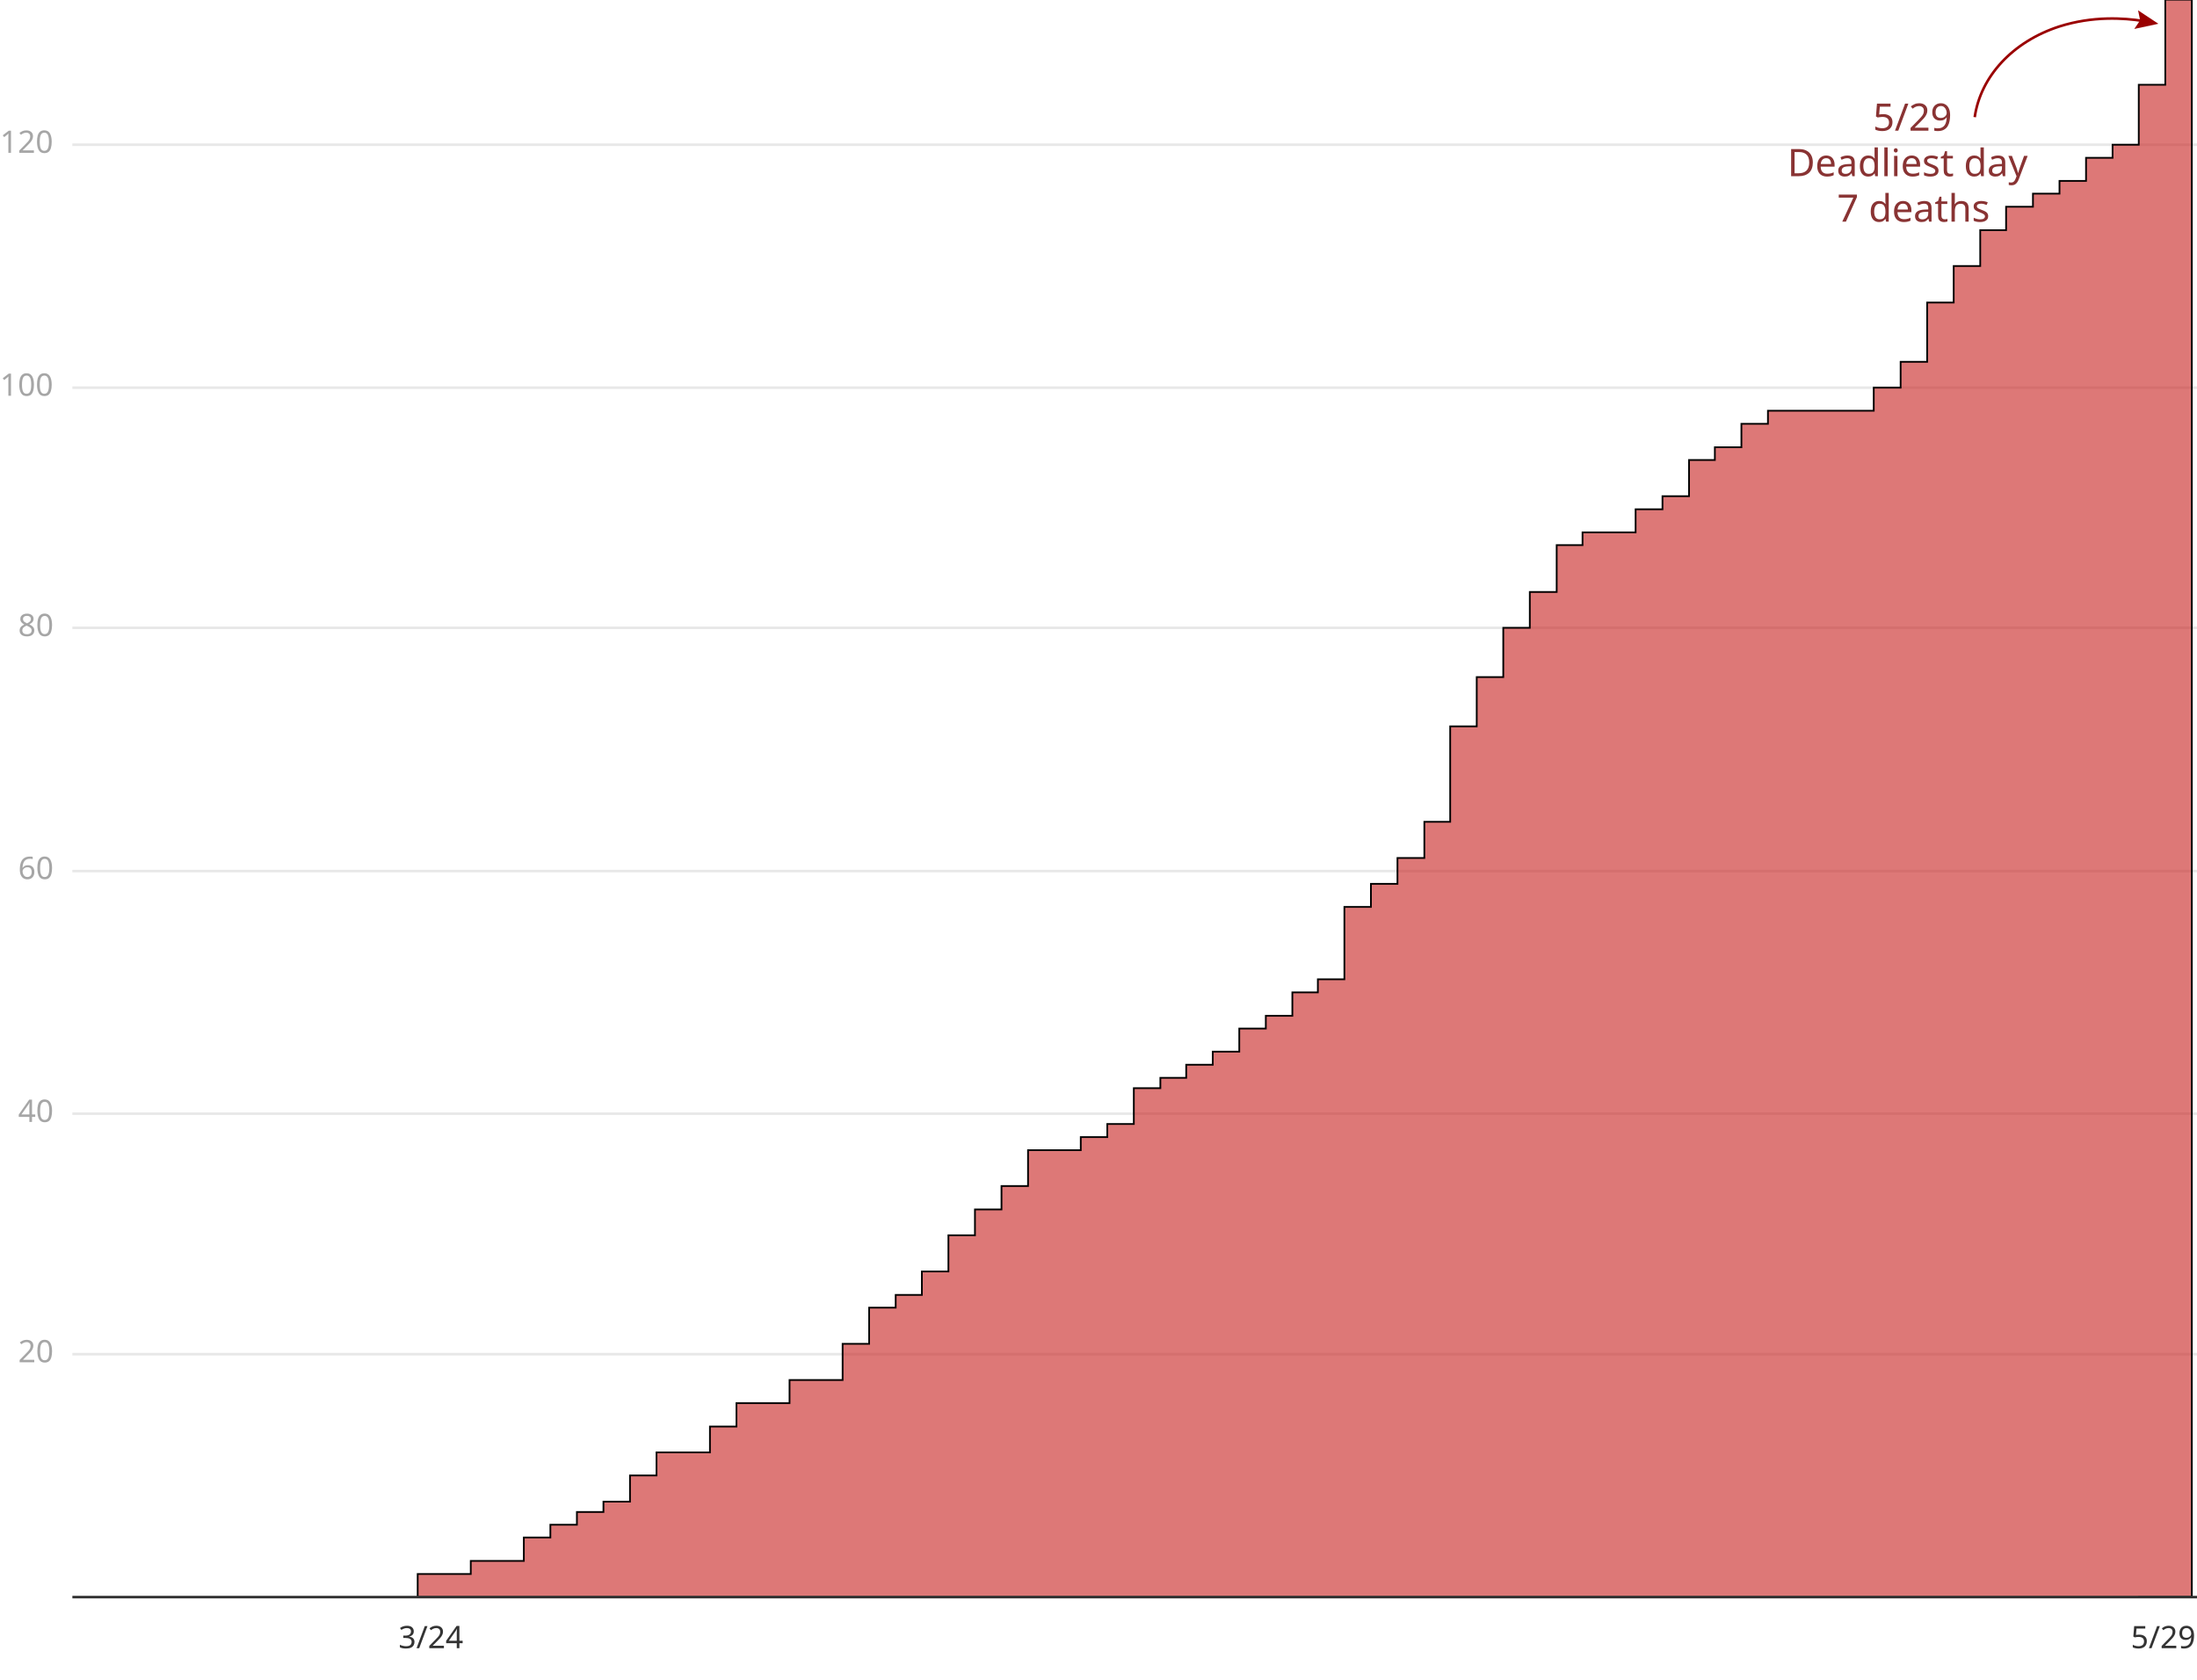
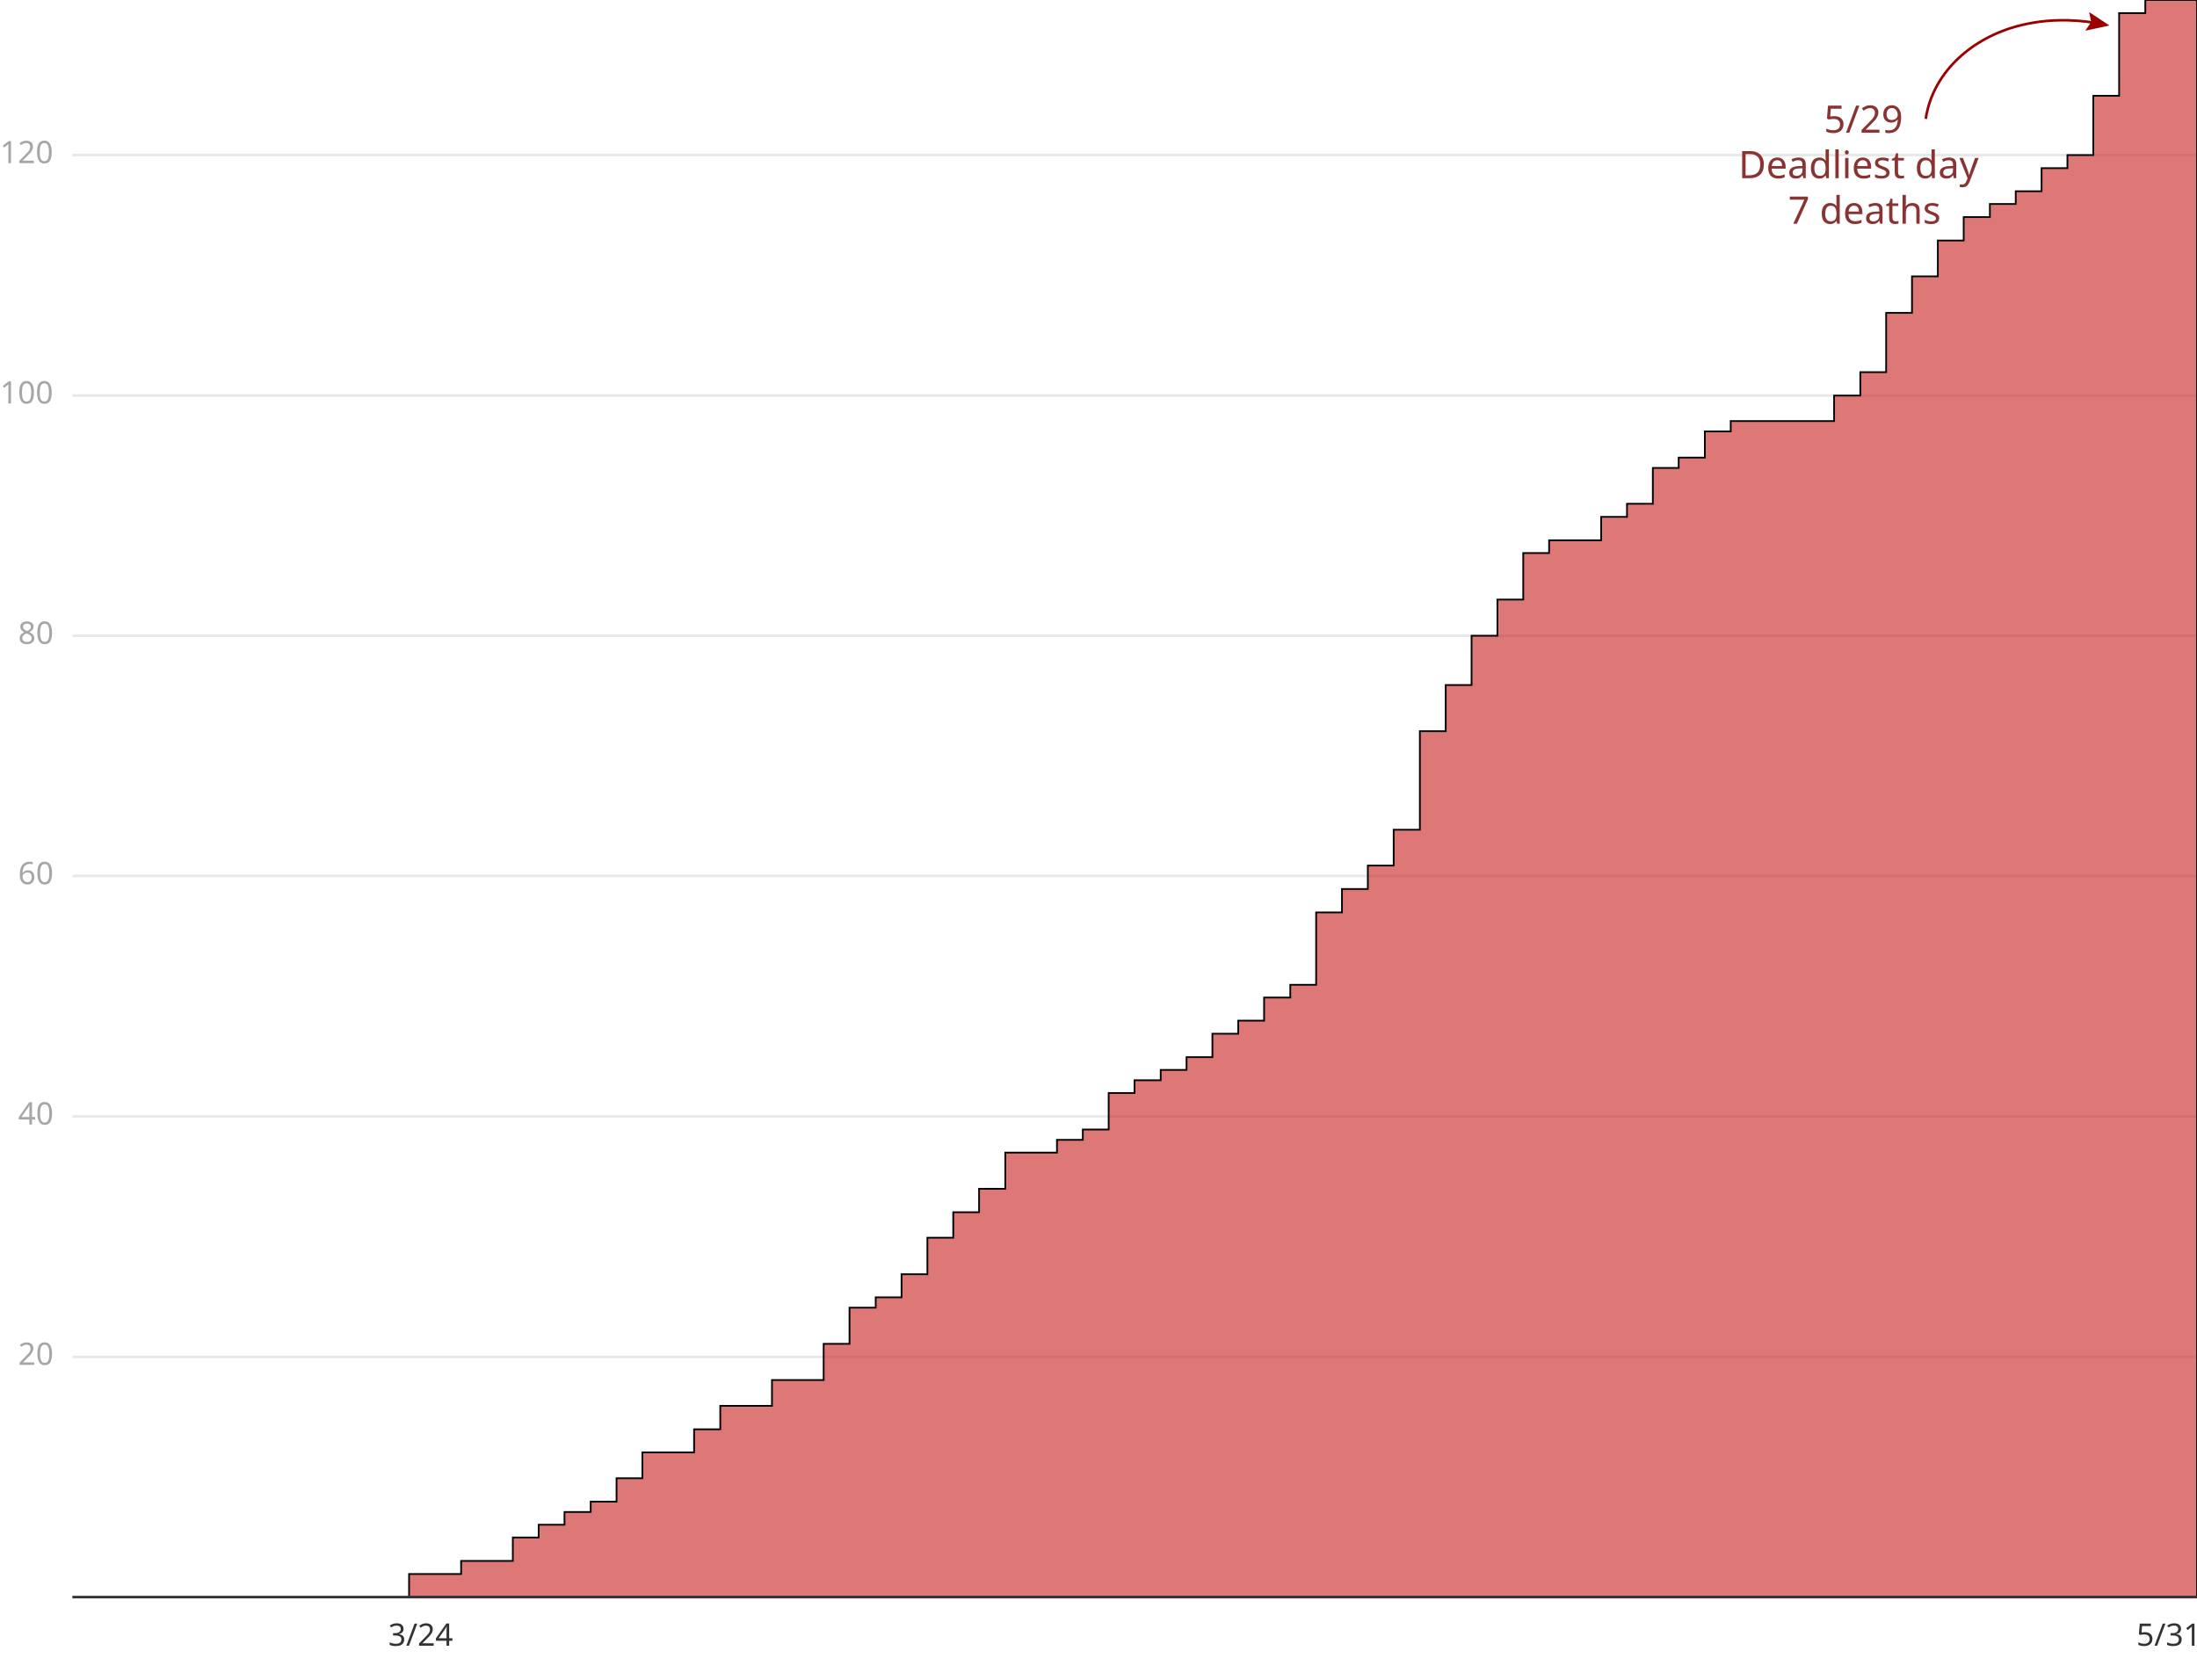
<svg xmlns="http://www.w3.org/2000/svg" xmlns:xlink="http://www.w3.org/1999/xlink" version="1.1" id="Layer_1" x="0px" y="0px" viewBox="0 0 637.5 487.5" style="enable-background:new 0 0 637.5 487.5;" xml:space="preserve">
  <style type="text/css">
	.st0{clip-path:url(#SVGID_2_);}
	.st1{clip-path:url(#SVGID_4_);fill:none;stroke:#E8E8E8;stroke-width:0.75;stroke-miterlimit:10;}
	.st2{clip-path:url(#SVGID_4_);fill:#C71E1D;}
	.st3{clip-path:url(#SVGID_4_);fill:#C71E1D;fill-opacity:0.6;stroke:#000000;stroke-width:0.5;stroke-miterlimit:10;}
	.st4{clip-path:url(#SVGID_4_);fill:none;stroke:#333333;stroke-width:0.75;stroke-miterlimit:10;}
	.st5{fill:#A6A6A6;}
	.st6{font-family:'Roboto-Regular';}
	.st7{font-size:9px;}
	.st8{fill:none;stroke:#9A0000;stroke-width:0.75;stroke-miterlimit:10;}
	.st9{fill:#9A0000;}
	.st10{fill:#893333;}
	.st11{font-family:'ArialMT';}
	.st12{font-size:11px;}
	.st13{font-family:'Arial-BoldMT';}
	.st14{fill:#333333;}
</style>
  <g>
    <defs>
      <rect id="SVGID_1_" width="637.5" height="487.5" />
    </defs>
    <clipPath id="SVGID_2_">
      <use xlink:href="#SVGID_1_" style="overflow:visible;" />
    </clipPath>
    <g class="st0">
      <defs>
        <rect id="SVGID_3_" width="637.5" height="483" />
      </defs>
      <clipPath id="SVGID_4_">
        <use xlink:href="#SVGID_3_" style="overflow:visible;" />
      </clipPath>
-       <line class="st1" x1="21" y1="42" x2="637.5" y2="42" />
-       <line class="st1" x1="21" y1="112.5" x2="637.5" y2="112.5" />
-       <line class="st1" x1="21" y1="182.2" x2="637.5" y2="182.2" />
-       <line class="st1" x1="21" y1="252.8" x2="637.5" y2="252.8" />
-       <line class="st1" x1="21" y1="323.2" x2="637.5" y2="323.2" />
-       <line class="st1" x1="21" y1="393" x2="637.5" y2="393" />
-       <path class="st2" d="M21,463.5h7.7H21z" />
-       <path class="st2" d="M28.7,463.5h7.7H28.7z" />
-       <path class="st2" d="M36.4,463.5h7.7H36.4z" />
-       <path class="st2" d="M44.1,463.5h7.7H44.1z" />
-       <path class="st2" d="M51.8,463.5h7.7H51.8z" />
-       <path class="st2" d="M59.5,463.5h7.7H59.5z" />
-       <path class="st2" d="M67.2,463.5h7.7H67.2z" />
-       <path class="st2" d="M74.9,463.5h7.7H74.9z" />
-       <path class="st2" d="M82.7,463.5h7.7H82.7z" />
-       <path class="st2" d="M90.4,463.5h7.7H90.4z" />
-       <path class="st2" d="M98.1,463.5h7.7H98.1z" />
-       <path class="st2" d="M105.8,463.5h7.7H105.8z" />
-       <path class="st2" d="M113.5,463.5h7.7H113.5z" />
-       <polygon class="st3" points="628.3,-0.1 628.3,24.6 620.6,24.6 620.6,42 613,42 613,45.8 605.3,45.8 605.3,52.5 597.6,52.5     597.6,56.2 589.9,56.2 589.9,60 582.1,60 582.1,66.8 574.6,66.8 574.6,77.2 566.9,77.2 566.9,87.8 559.2,87.8 559.2,105     551.5,105 551.5,112.5 543.7,112.5 543.7,119.2 536.2,119.2 528.5,119.2 520.8,119.2 513,119.2 513,123 505.3,123 505.3,129.8     497.6,129.8 497.6,133.5 490.1,133.5 490.1,144 482.4,144 482.4,147.8 474.6,147.8 474.6,154.5 466.9,154.5 459.2,154.5     459.2,158.2 451.7,158.2 451.7,171.8 443.9,171.8 443.9,182.2 436.2,182.2 436.2,196.5 428.5,196.5 428.5,210.8 420.8,210.8     420.8,238.5 413.3,238.5 413.3,249 405.5,249 405.5,256.5 397.8,256.5 397.8,263.2 390.1,263.2 390.1,284.2 382.4,284.2     382.4,288 375,288 375,294.8 367.3,294.8 367.3,298.5 359.6,298.5 359.6,305.2 351.9,305.2 351.9,309 344.2,309 344.2,312.8     336.7,312.8 336.7,315.8 329,315.8 329,326.2 321.3,326.2 321.3,330 313.6,330 313.6,333.8 306,333.8 305.9,333.8 298.3,333.8     298.3,344.2 290.6,344.2 290.6,351 282.9,351 282.9,358.5 275.2,358.5 275.2,369 267.5,369 267.5,375.8 259.9,375.8 259.9,379.5     252.2,379.5 252.2,390 244.5,390 244.5,400.5 236.8,400.5 229.1,400.5 229.1,407.2 221.4,407.2 213.7,407.2 213.7,414 206,414     206,421.5 198.2,421.5 190.5,421.5 190.5,428.2 182.8,428.2 182.8,435.8 175.1,435.8 175.1,438.8 167.4,438.8 167.4,442.5     159.7,442.5 159.7,446.2 152,446.2 152,453 144.3,453 136.6,453 136.6,456.8 128.9,456.8 121.2,456.8 121.2,463.5 128.9,463.5     136.6,463.5 144.3,463.5 152,463.5 159.7,463.5 167.4,463.5 175.1,463.5 182.8,463.5 190.5,463.5 198.2,463.5 206,463.5     213.7,463.5 221.4,463.5 229.1,463.5 236.8,463.5 244.5,463.5 252.2,463.5 259.9,463.5 267.5,463.5 267.6,463.5 275.2,463.5     282.9,463.5 290.6,463.5 298.3,463.5 305.9,463.5 306,463.5 313.6,463.5 321.3,463.5 329,463.5 336.7,463.5 344.2,463.5     344.4,463.5 351.9,463.5 359.6,463.5 367.3,463.5 375,463.5 382.4,463.5 382.7,463.5 390.1,463.5 397.8,463.5 405.5,463.5     413.3,463.5 420.8,463.5 421,463.5 428.5,463.5 436.2,463.5 443.9,463.5 451.7,463.5 459.2,463.5 459.4,463.5 466.9,463.5     474.6,463.5 482.4,463.5 490.1,463.5 497.6,463.5 497.8,463.5 505.3,463.5 513,463.5 520.8,463.5 528.5,463.5 536.2,463.5     543.7,463.5 543.9,463.5 551.5,463.5 559.2,463.5 566.9,463.5 574.6,463.5 582.1,463.5 582.3,463.5 589.9,463.5 597.6,463.5     605.3,463.5 613,463.5 620.7,463.5 620.7,463.4 628.3,463.4 636,463.4 636,-0.1   " />
+       <line class="st1" x1="21" y1="45" x2="637.5" y2="45" />
+       <line class="st1" x1="21" y1="114.8" x2="637.5" y2="114.8" />
+       <line class="st1" x1="21" y1="184.5" x2="637.5" y2="184.5" />
+       <line class="st1" x1="21" y1="254.2" x2="637.5" y2="254.2" />
+       <line class="st1" x1="21" y1="324" x2="637.5" y2="324" />
+       <line class="st1" x1="21" y1="393.8" x2="637.5" y2="393.8" />
+       <path class="st2" d="M21,463.5h7.5H21z" />
+       <path class="st2" d="M28.5,463.5H36H28.5z" />
+       <path class="st2" d="M36,463.5h7.5H36z" />
+       <path class="st2" d="M43.6,463.5h7.5H43.6z" />
+       <path class="st2" d="M51.1,463.5h7.5H51.1z" />
+       <path class="st2" d="M58.6,463.5h7.5H58.6z" />
+       <path class="st2" d="M66.1,463.5h7.5H66.1z" />
+       <path class="st2" d="M73.6,463.5h7.5H73.6z" />
+       <path class="st2" d="M81.1,463.5h7.5H81.1z" />
+       <path class="st2" d="M88.7,463.5h7.5H88.7z" />
+       <path class="st2" d="M96.2,463.5h7.5H96.2z" />
+       <path class="st2" d="M103.7,463.5h7.5H103.7z" />
+       <path class="st2" d="M111.2,463.5h7.5H111.2z" />
+       <polygon class="st3" points="630,0 630,0 622.5,0 622.5,3.8 614.9,3.8 614.9,27.8 607.4,27.8 607.4,45 599.9,45 599.9,48.8     592.4,48.8 592.4,55.5 584.9,55.5 584.9,59.2 577.4,59.2 577.4,63 569.8,63 569.8,69.8 562.3,69.8 562.3,80.2 554.8,80.2     554.8,90.8 547.3,90.8 547.3,108 539.8,108 539.8,114.8 532.2,114.8 532.2,122.2 524.7,122.2 524.7,122.2 517.2,122.2     509.7,122.2 509.7,122.2 502.2,122.2 502.2,125.2 494.7,125.2 494.7,132.8 487.1,132.8 487.1,135.8 479.6,135.8 479.6,146.2     472.1,146.2 472.1,150 464.6,150 464.6,156.8 457.1,156.8 457.1,156.8 449.5,156.8 449.5,160.5 442,160.5 442,174 434.5,174     434.5,184.5 427,184.5 427,198.8 419.5,198.8 419.5,212.2 412,212.2 412,240.8 404.4,240.8 404.4,251.2 396.9,251.2 396.9,258     389.4,258 389.4,264.8 381.9,264.8 381.9,285.8 374.4,285.8 374.4,289.5 366.8,289.5 366.8,296.2 359.3,296.2 359.3,300     351.8,300 351.8,306.8 344.3,306.8 344.3,310.5 336.8,310.5 336.8,313.5 329.2,313.5 329.2,317.2 321.7,317.2 321.7,327.8     314.2,327.8 314.2,330.8 306.7,330.8 306.7,334.5 299.2,334.5 299.2,334.5 291.7,334.5 291.7,345 284.1,345 284.1,351.8     276.6,351.8 276.6,359.2 269.1,359.2 269.1,369.8 261.6,369.8 261.6,376.5 254.1,376.5 254.1,379.5 246.5,379.5 246.5,390     239,390 239,400.5 231.5,400.5 224,400.5 224,408 216.5,408 209,408 209,414.8 201.4,414.8 201.4,421.5 193.9,421.5 186.4,421.5     186.4,429 178.9,429 178.9,435.8 171.4,435.8 171.4,438.8 163.8,438.8 163.8,442.5 156.3,442.5 156.3,446.2 148.8,446.2     148.8,453 141.3,453 133.8,453 133.8,456.8 126.3,456.8 118.7,456.8 118.7,463.5 126.3,463.5 133.8,463.5 141.3,463.5     148.8,463.5 156.3,463.5 163.8,463.5 171.4,463.5 178.9,463.5 186.4,463.5 193.9,463.5 201.4,463.5 209,463.5 216.5,463.5     224,463.5 231.5,463.5 239,463.5 246.5,463.5 254.1,463.5 261.6,463.5 269.1,463.5 276.6,463.5 276.6,463.5 284.1,463.5     291.7,463.5 299.2,463.5 299.2,463.5 306.7,463.5 314.2,463.5 321.7,463.5 329.2,463.5 329.3,463.5 336.8,463.5 344.3,463.5     351.8,463.5 351.8,463.5 359.3,463.5 366.8,463.5 374.4,463.5 374.4,463.5 381.9,463.5 389.4,463.5 396.9,463.5 404.4,463.5     404.4,463.5 412,463.5 419.5,463.5 427,463.5 427,463.5 434.5,463.5 442,463.5 449.5,463.5 457.1,463.5 457.1,463.5 464.6,463.5     472.1,463.5 479.6,463.5 479.6,463.5 487.1,463.5 494.7,463.5 502.2,463.5 509.7,463.5 509.7,463.5 517.2,463.5 524.7,463.5     524.7,463.5 532.2,463.5 539.8,463.5 547.3,463.5 554.8,463.5 554.8,463.5 562.3,463.5 569.8,463.5 577.4,463.5 577.4,463.5     584.9,463.5 592.4,463.5 599.9,463.5 599.9,463.5 607.4,463.5 614.9,463.5 622.5,463.5 630,463.5 630,463.5 637.5,463.5 637.5,0       " />
      <line class="st4" x1="21" y1="463.5" x2="637.5" y2="463.5" />
    </g>
    <g class="st0">
-       <text transform="matrix(1 0 0 1 5.2559 395.3496)" class="st5 st6 st7">20</text>
+       <text transform="matrix(1 0 0 1 5.2559 396.0996)" class="st5 st6 st7">20</text>
    </g>
    <g class="st0">
-       <text transform="matrix(1 0 0 1 5.2559 325.5996)" class="st5 st6 st7">40</text>
+       <text transform="matrix(1 0 0 1 5.2559 326.3496)" class="st5 st6 st7">40</text>
    </g>
    <g class="st0">
-       <text transform="matrix(1 0 0 1 5.2559 255.0996)" class="st5 st6 st7">60</text>
+       <text transform="matrix(1 0 0 1 5.2559 256.5996)" class="st5 st6 st7">60</text>
    </g>
    <g class="st0">
-       <text transform="matrix(1 0 0 1 5.2559 184.5996)" class="st5 st6 st7">80</text>
+       <text transform="matrix(1 0 0 1 5.2559 186.8496)" class="st5 st6 st7">80</text>
    </g>
    <g class="st0">
-       <text transform="matrix(1 0 0 1 2.929688e-03 114.8496)" class="st5 st6 st7">100</text>
+       <text transform="matrix(1 0 0 1 2.929688e-03 117.0996)" class="st5 st6 st7">100</text>
    </g>
    <g class="st0">
-       <text transform="matrix(1 0 0 1 2.929688e-03 44.3496)" class="st5 st6 st7">120</text>
+       <text transform="matrix(1 0 0 1 2.929688e-03 47.3496)" class="st5 st6 st7">120</text>
    </g>
  </g>
  <g>
    <g>
-       <path class="st8" d="M573,34c1.7-11.8,11-21.9,24.5-26.3c9.7-3.1,18.8-2.5,24.4-1.6" />
+       <path class="st8" d="M558.8,34.5c1.7-11.8,11-21.9,24.5-26.3c9.7-3.1,18.8-2.5,24.4-1.6" />
      <g>
-         <polygon class="st9" points="619.3,8.4 621,5.9 620.4,3 626.3,6.9    " />
+         <polygon class="st9" points="605.1,8.9 606.8,6.4 606.2,3.5 612.1,7.4    " />
      </g>
    </g>
  </g>
-   <text transform="matrix(1 0 0 1 543.4662 37.9315)" class="st10 st11 st12">5/29</text>
-   <text transform="matrix(1 0 0 1 518.6661 51.1312)" class="st10 st13 st12">Deadliest day</text>
-   <text transform="matrix(1 0 0 1 533.066 64.3314)" class="st10 st11 st12">7 deaths</text>
+   <text transform="matrix(1 0 0 1 529.2545 38.5171)" class="st10 st11 st12">5/29</text>
+   <text transform="matrix(1 0 0 1 504.4545 51.7168)" class="st10 st13 st12">Deadliest day</text>
+   <text transform="matrix(1 0 0 1 518.8544 64.917)" class="st10 st11 st12">7 deaths</text>
  <g>
-     <text transform="matrix(1 0 0 1 618.3049 478.3342)" class="st14 st6 st7">5/29</text>
+     <text transform="matrix(1 0 0 1 619.9255 477.6185)" class="st14 st6 st7">5/31</text>
  </g>
  <g>
-     <text transform="matrix(1 0 0 1 115.6288 478.3342)" class="st14 st6 st7">3/24</text>
+     <text transform="matrix(1 0 0 1 112.6592 477.6188)" class="st14 st6 st7">3/24</text>
  </g>
</svg>
